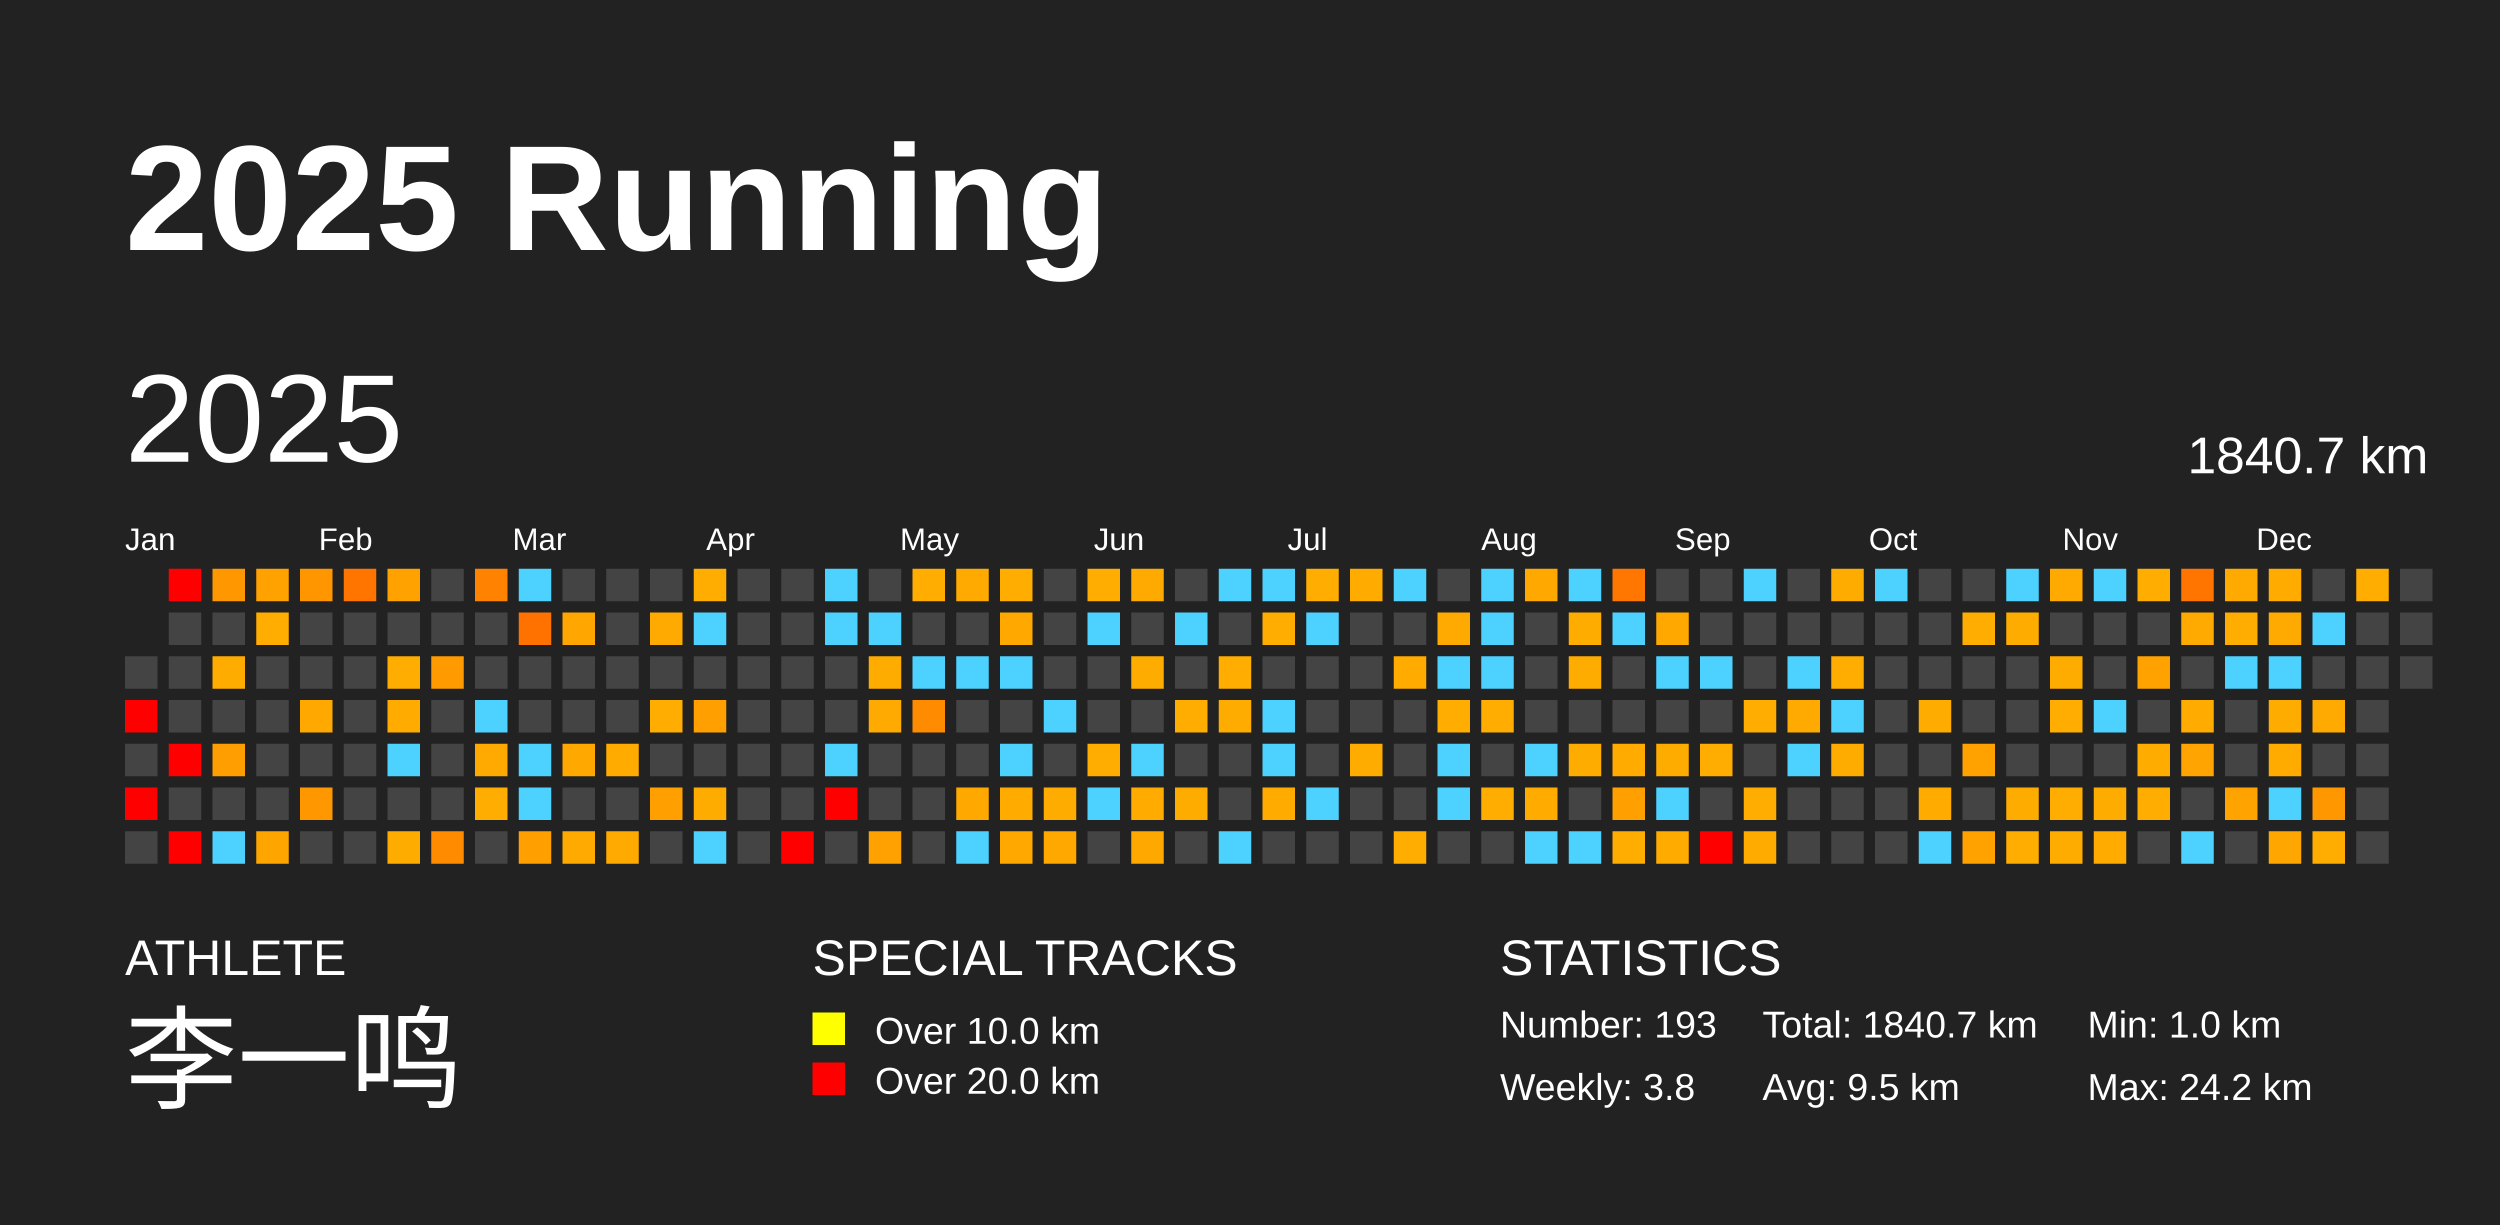
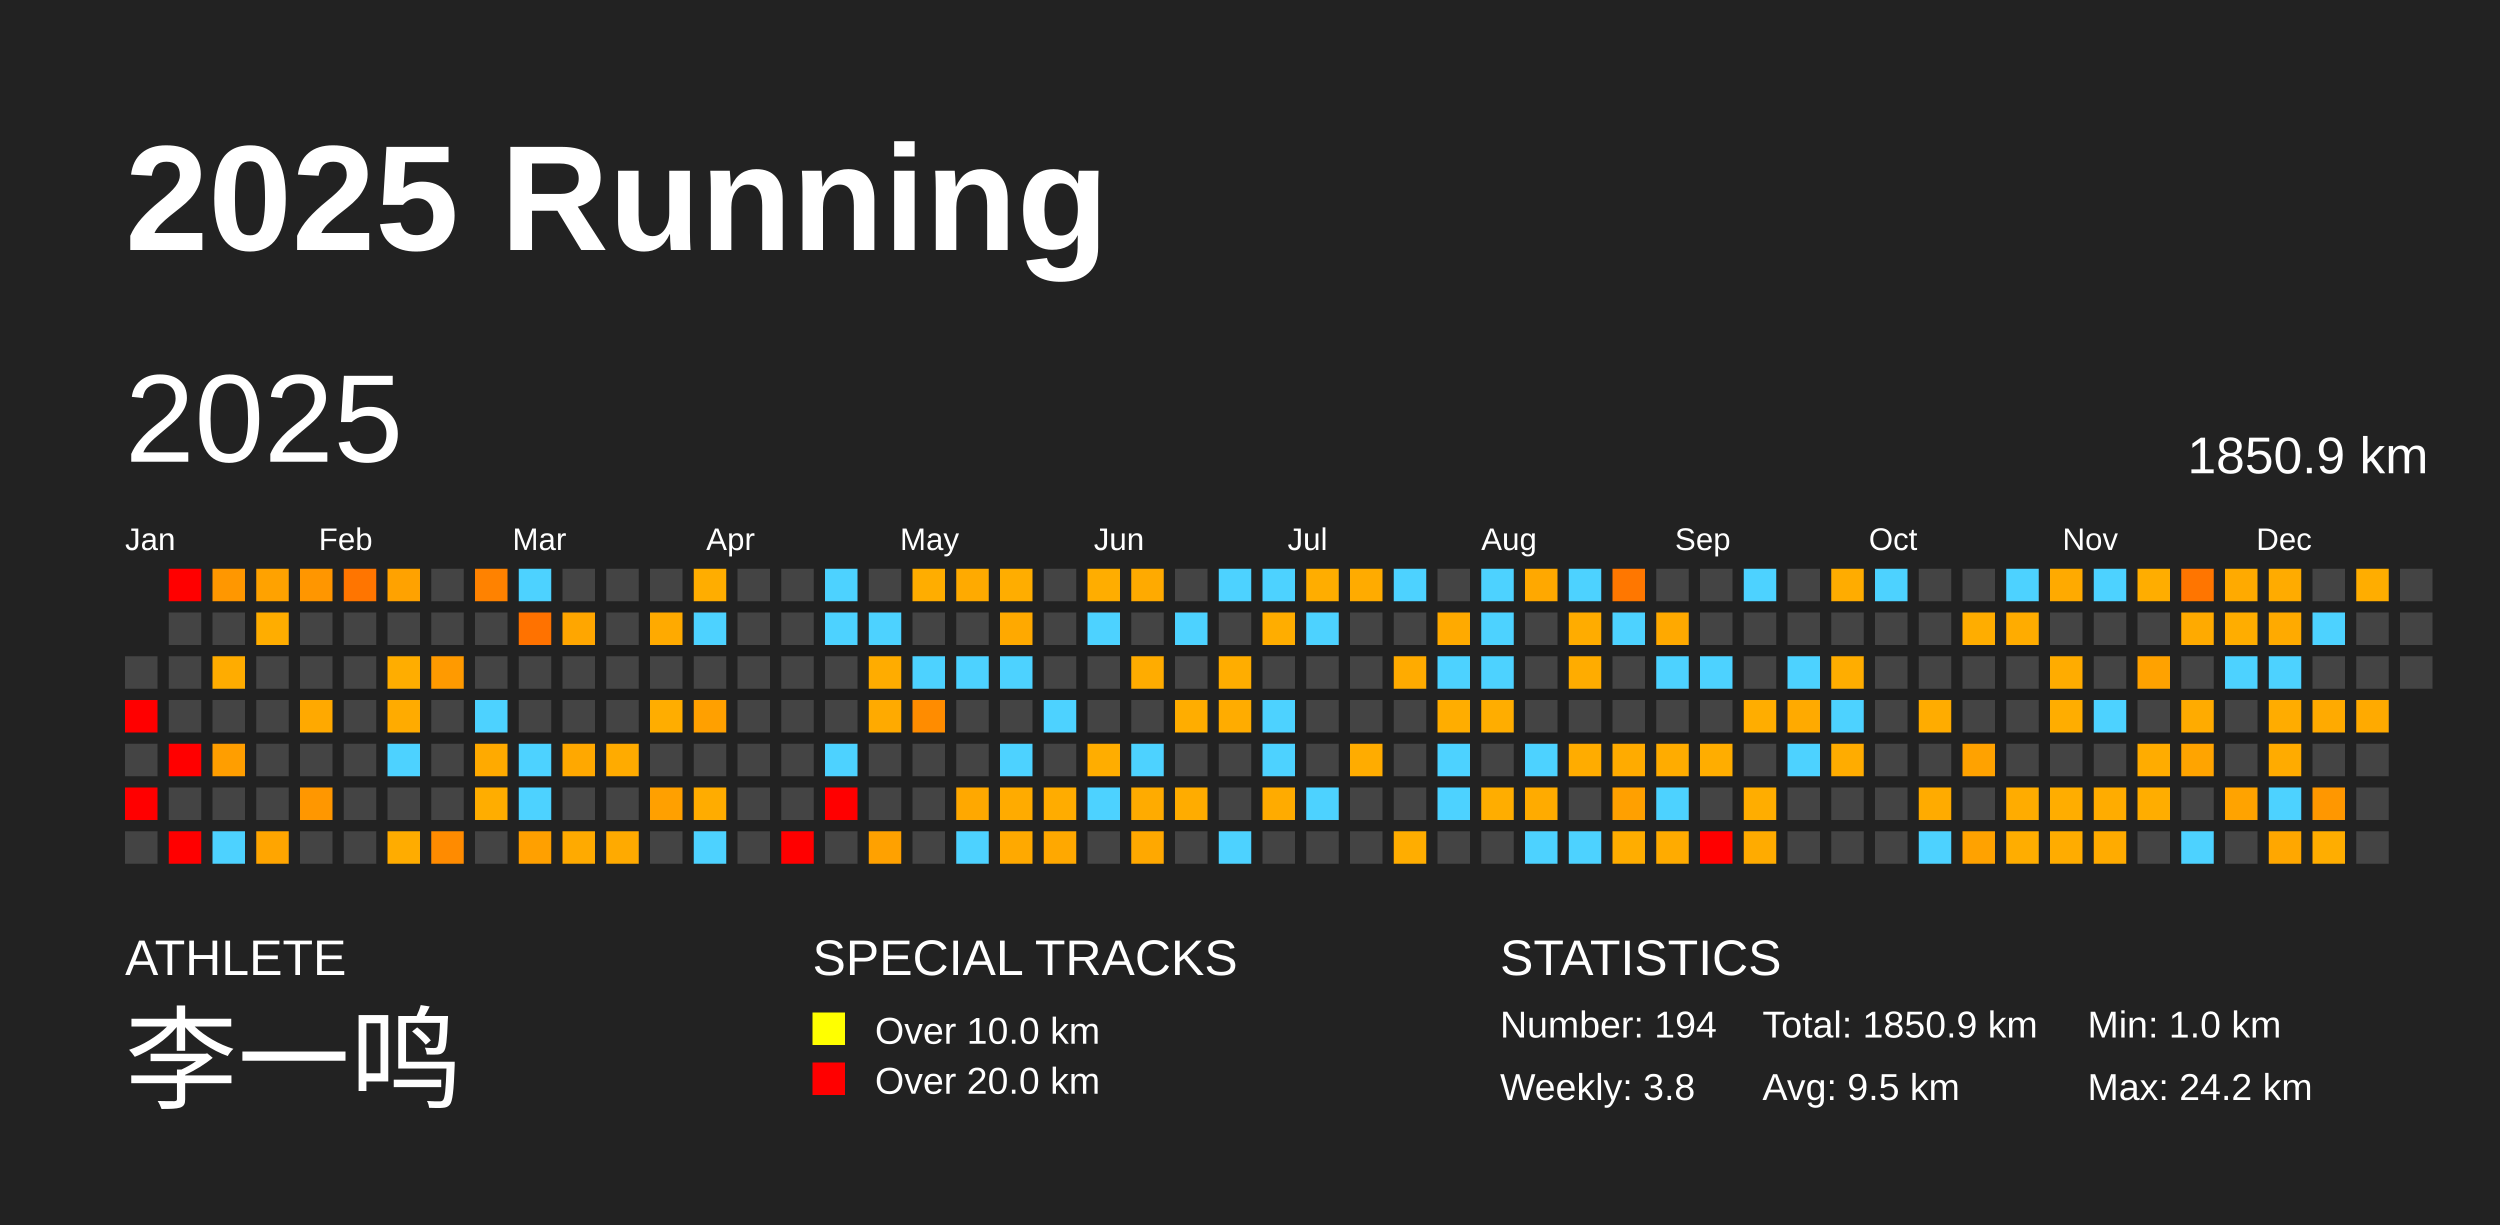
<svg xmlns="http://www.w3.org/2000/svg" baseProfile="full" height="98mm" version="1.1" viewBox="0,0,200,98" width="200mm">
  <defs />
  <rect fill="#222222" height="98" width="200" x="0" y="0" />
  <text fill="#FFFFFF" style="font-size:12px; font-family:Arial; font-weight:bold;" x="10" y="20">2025 Running</text>
  <text fill="#FFFFFF" style="font-size:4px; font-family:Arial" x="10" y="78">ATHLETE</text>
  <text fill="#FFFFFF" style="font-size:9px; font-family:Arial" x="10" y="88">李一鸣</text>
  <text fill="#FFFFFF" style="font-size:4px; font-family:Arial" x="65" y="78">SPECIAL TRACKS</text>
  <rect fill="yellow" height="2.6" width="2.6" x="65" y="81" />
  <text fill="#FFFFFF" style="font-size:3px; font-family:Arial" x="70" y="83.5">Over 10.0 km</text>
  <rect fill="red" height="2.6" width="2.6" x="65" y="85" />
  <text fill="#FFFFFF" style="font-size:3px; font-family:Arial" x="70" y="87.5">Over 20.0 km</text>
  <text fill="#FFFFFF" style="font-size:4px; font-family:Arial" x="120" y="78">STATISTICS</text>
-   <text fill="#FFFFFF" style="font-size:3px; font-family:Arial" x="120" y="83">Number: 193</text>
+   <text fill="#FFFFFF" style="font-size:3px; font-family:Arial" x="120" y="83">Number: 194</text>
  <text fill="#FFFFFF" style="font-size:3px; font-family:Arial" x="120" y="88">Weekly: 3.8</text>
-   <text fill="#FFFFFF" style="font-size:3px; font-family:Arial" x="141" y="83">Total: 1840.7 km</text>
+   <text fill="#FFFFFF" style="font-size:3px; font-family:Arial" x="141" y="83">Total: 1850.9 km</text>
  <text fill="#FFFFFF" style="font-size:3px; font-family:Arial" x="141" y="88">Avg: 9.5 km</text>
  <text fill="#FFFFFF" style="font-size:3px; font-family:Arial" x="167" y="83">Min: 1.0 km</text>
  <text fill="#FFFFFF" style="font-size:3px; font-family:Arial" x="167" y="88">Max: 24.2 km</text>
  <text dominant-baseline="hanging" fill="#FFFFFF" style="font-size:10.0px; font-family:Arial;" x="10" y="30">2025</text>
-   <text dominant-baseline="hanging" fill="#FFFFFF" style="font-size:4.125px; font-family:Arial;" x="175" y="35">1840.7 km</text>
+   <text dominant-baseline="hanging" fill="#FFFFFF" style="font-size:4.125px; font-family:Arial;" x="175" y="35">1850.9 km</text>
  <text fill="#FFFFFF" style="font-size:2.5px; font-family:Arial" x="10.0" y="44">Jan</text>
  <text fill="#FFFFFF" style="font-size:2.5px; font-family:Arial" x="25.5" y="44">Feb</text>
  <text fill="#FFFFFF" style="font-size:2.5px; font-family:Arial" x="41.0" y="44">Mar</text>
  <text fill="#FFFFFF" style="font-size:2.5px; font-family:Arial" x="56.5" y="44">Apr</text>
  <text fill="#FFFFFF" style="font-size:2.5px; font-family:Arial" x="72.0" y="44">May</text>
  <text fill="#FFFFFF" style="font-size:2.5px; font-family:Arial" x="87.5" y="44">Jun</text>
  <text fill="#FFFFFF" style="font-size:2.5px; font-family:Arial" x="103.0" y="44">Jul</text>
  <text fill="#FFFFFF" style="font-size:2.5px; font-family:Arial" x="118.5" y="44">Aug</text>
  <text fill="#FFFFFF" style="font-size:2.5px; font-family:Arial" x="134.0" y="44">Sep</text>
  <text fill="#FFFFFF" style="font-size:2.5px; font-family:Arial" x="149.5" y="44">Oct</text>
  <text fill="#FFFFFF" style="font-size:2.5px; font-family:Arial" x="165.0" y="44">Nov</text>
  <text fill="#FFFFFF" style="font-size:2.5px; font-family:Arial" x="180.5" y="44">Dec</text>
  <rect fill="#444444" height="2.6" width="2.6" x="10.0" y="52.5" />
  <rect fill="red" height="2.6" width="2.6" x="10.0" y="56.0" />
  <rect fill="#444444" height="2.6" width="2.6" x="10.0" y="59.5" />
  <rect fill="red" height="2.6" width="2.6" x="10.0" y="63.0" />
  <rect fill="#444444" height="2.6" width="2.6" x="10.0" y="66.5" />
  <rect fill="red" height="2.6" width="2.6" x="13.5" y="45.5" />
  <rect fill="#444444" height="2.6" width="2.6" x="13.5" y="49.0" />
  <rect fill="#444444" height="2.6" width="2.6" x="13.5" y="52.5" />
  <rect fill="#444444" height="2.6" width="2.6" x="13.5" y="56.0" />
  <rect fill="red" height="2.6" width="2.6" x="13.5" y="59.5" />
  <rect fill="#444444" height="2.6" width="2.6" x="13.5" y="63.0" />
  <rect fill="red" height="2.6" width="2.6" x="13.5" y="66.5" />
  <rect fill="#ff9700" height="2.6" width="2.6" x="17.0" y="45.5" />
  <rect fill="#444444" height="2.6" width="2.6" x="17.0" y="49.0" />
  <rect fill="#ffac00" height="2.6" width="2.6" x="17.0" y="52.5" />
  <rect fill="#444444" height="2.6" width="2.6" x="17.0" y="56.0" />
  <rect fill="#ff9e00" height="2.6" width="2.6" x="17.0" y="59.5" />
  <rect fill="#444444" height="2.6" width="2.6" x="17.0" y="63.0" />
  <rect fill="#4dd2ff" height="2.6" width="2.6" x="17.0" y="66.5" />
  <rect fill="#ffa200" height="2.6" width="2.6" x="20.5" y="45.5" />
  <rect fill="#ffad00" height="2.6" width="2.6" x="20.5" y="49.0" />
  <rect fill="#444444" height="2.6" width="2.6" x="20.5" y="52.5" />
  <rect fill="#444444" height="2.6" width="2.6" x="20.5" y="56.0" />
  <rect fill="#444444" height="2.6" width="2.6" x="20.5" y="59.5" />
  <rect fill="#444444" height="2.6" width="2.6" x="20.5" y="63.0" />
  <rect fill="#ffa500" height="2.6" width="2.6" x="20.5" y="66.5" />
  <rect fill="#ff9600" height="2.6" width="2.6" x="24.0" y="45.5" />
  <rect fill="#444444" height="2.6" width="2.6" x="24.0" y="49.0" />
  <rect fill="#444444" height="2.6" width="2.6" x="24.0" y="52.5" />
  <rect fill="#ffa900" height="2.6" width="2.6" x="24.0" y="56.0" />
  <rect fill="#444444" height="2.6" width="2.6" x="24.0" y="59.5" />
  <rect fill="#ff9700" height="2.6" width="2.6" x="24.0" y="63.0" />
  <rect fill="#444444" height="2.6" width="2.6" x="24.0" y="66.5" />
  <rect fill="#ff7500" height="2.6" width="2.6" x="27.5" y="45.5" />
  <rect fill="#444444" height="2.6" width="2.6" x="27.5" y="49.0" />
  <rect fill="#444444" height="2.6" width="2.6" x="27.5" y="52.5" />
  <rect fill="#444444" height="2.6" width="2.6" x="27.5" y="56.0" />
  <rect fill="#444444" height="2.6" width="2.6" x="27.5" y="59.5" />
  <rect fill="#444444" height="2.6" width="2.6" x="27.5" y="63.0" />
  <rect fill="#444444" height="2.6" width="2.6" x="27.5" y="66.5" />
  <rect fill="#ffa200" height="2.6" width="2.6" x="31.0" y="45.5" />
  <rect fill="#444444" height="2.6" width="2.6" x="31.0" y="49.0" />
  <rect fill="#ffad00" height="2.6" width="2.6" x="31.0" y="52.5" />
  <rect fill="#ffab00" height="2.6" width="2.6" x="31.0" y="56.0" />
  <rect fill="#4dd2ff" height="2.6" width="2.6" x="31.0" y="59.5" />
  <rect fill="#444444" height="2.6" width="2.6" x="31.0" y="63.0" />
  <rect fill="#ffac00" height="2.6" width="2.6" x="31.0" y="66.5" />
  <rect fill="#444444" height="2.6" width="2.6" x="34.5" y="45.5" />
  <rect fill="#444444" height="2.6" width="2.6" x="34.5" y="49.0" />
  <rect fill="#ff9a00" height="2.6" width="2.6" x="34.5" y="52.5" />
  <rect fill="#444444" height="2.6" width="2.6" x="34.5" y="56.0" />
  <rect fill="#444444" height="2.6" width="2.6" x="34.5" y="59.5" />
  <rect fill="#444444" height="2.6" width="2.6" x="34.5" y="63.0" />
  <rect fill="#ff8b00" height="2.6" width="2.6" x="34.5" y="66.5" />
  <rect fill="#ff8200" height="2.6" width="2.6" x="38.0" y="45.5" />
  <rect fill="#444444" height="2.6" width="2.6" x="38.0" y="49.0" />
  <rect fill="#444444" height="2.6" width="2.6" x="38.0" y="52.5" />
  <rect fill="#4dd2ff" height="2.6" width="2.6" x="38.0" y="56.0" />
  <rect fill="#ffaa00" height="2.6" width="2.6" x="38.0" y="59.5" />
  <rect fill="#ffad00" height="2.6" width="2.6" x="38.0" y="63.0" />
  <rect fill="#444444" height="2.6" width="2.6" x="38.0" y="66.5" />
  <rect fill="#4dd2ff" height="2.6" width="2.6" x="41.5" y="45.5" />
  <rect fill="#ff7200" height="2.6" width="2.6" x="41.5" y="49.0" />
  <rect fill="#444444" height="2.6" width="2.6" x="41.5" y="52.5" />
  <rect fill="#444444" height="2.6" width="2.6" x="41.5" y="56.0" />
  <rect fill="#4dd2ff" height="2.6" width="2.6" x="41.5" y="59.5" />
  <rect fill="#4dd2ff" height="2.6" width="2.6" x="41.5" y="63.0" />
  <rect fill="#ffa000" height="2.6" width="2.6" x="41.5" y="66.5" />
  <rect fill="#444444" height="2.6" width="2.6" x="45.0" y="45.5" />
  <rect fill="#ffa600" height="2.6" width="2.6" x="45.0" y="49.0" />
  <rect fill="#444444" height="2.6" width="2.6" x="45.0" y="52.5" />
  <rect fill="#444444" height="2.6" width="2.6" x="45.0" y="56.0" />
  <rect fill="#ffa800" height="2.6" width="2.6" x="45.0" y="59.5" />
  <rect fill="#444444" height="2.6" width="2.6" x="45.0" y="63.0" />
  <rect fill="#ffaa00" height="2.6" width="2.6" x="45.0" y="66.5" />
  <rect fill="#444444" height="2.6" width="2.6" x="48.5" y="45.5" />
  <rect fill="#444444" height="2.6" width="2.6" x="48.5" y="49.0" />
  <rect fill="#444444" height="2.6" width="2.6" x="48.5" y="52.5" />
  <rect fill="#444444" height="2.6" width="2.6" x="48.5" y="56.0" />
  <rect fill="#ffab00" height="2.6" width="2.6" x="48.5" y="59.5" />
  <rect fill="#444444" height="2.6" width="2.6" x="48.5" y="63.0" />
  <rect fill="#ffaa00" height="2.6" width="2.6" x="48.5" y="66.5" />
  <rect fill="#444444" height="2.6" width="2.6" x="52.0" y="45.5" />
  <rect fill="#ffaa00" height="2.6" width="2.6" x="52.0" y="49.0" />
  <rect fill="#444444" height="2.6" width="2.6" x="52.0" y="52.5" />
  <rect fill="#ffad00" height="2.6" width="2.6" x="52.0" y="56.0" />
  <rect fill="#444444" height="2.6" width="2.6" x="52.0" y="59.5" />
  <rect fill="#ffa000" height="2.6" width="2.6" x="52.0" y="63.0" />
  <rect fill="#444444" height="2.6" width="2.6" x="52.0" y="66.5" />
  <rect fill="#ffad00" height="2.6" width="2.6" x="55.5" y="45.5" />
  <rect fill="#4dd2ff" height="2.6" width="2.6" x="55.5" y="49.0" />
  <rect fill="#444444" height="2.6" width="2.6" x="55.5" y="52.5" />
  <rect fill="#ffa000" height="2.6" width="2.6" x="55.5" y="56.0" />
  <rect fill="#444444" height="2.6" width="2.6" x="55.5" y="59.5" />
  <rect fill="#ffac00" height="2.6" width="2.6" x="55.5" y="63.0" />
  <rect fill="#4dd2ff" height="2.6" width="2.6" x="55.5" y="66.5" />
  <rect fill="#444444" height="2.6" width="2.6" x="59.0" y="45.5" />
  <rect fill="#444444" height="2.6" width="2.6" x="59.0" y="49.0" />
  <rect fill="#444444" height="2.6" width="2.6" x="59.0" y="52.5" />
  <rect fill="#444444" height="2.6" width="2.6" x="59.0" y="56.0" />
  <rect fill="#444444" height="2.6" width="2.6" x="59.0" y="59.5" />
  <rect fill="#444444" height="2.6" width="2.6" x="59.0" y="63.0" />
  <rect fill="#444444" height="2.6" width="2.6" x="59.0" y="66.5" />
  <rect fill="#444444" height="2.6" width="2.6" x="62.5" y="45.5" />
  <rect fill="#444444" height="2.6" width="2.6" x="62.5" y="49.0" />
  <rect fill="#444444" height="2.6" width="2.6" x="62.5" y="52.5" />
  <rect fill="#444444" height="2.6" width="2.6" x="62.5" y="56.0" />
  <rect fill="#444444" height="2.6" width="2.6" x="62.5" y="59.5" />
  <rect fill="#444444" height="2.6" width="2.6" x="62.5" y="63.0" />
  <rect fill="red" height="2.6" width="2.6" x="62.5" y="66.5" />
  <rect fill="#4dd2ff" height="2.6" width="2.6" x="66.0" y="45.5" />
  <rect fill="#4dd2ff" height="2.6" width="2.6" x="66.0" y="49.0" />
  <rect fill="#444444" height="2.6" width="2.6" x="66.0" y="52.5" />
  <rect fill="#444444" height="2.6" width="2.6" x="66.0" y="56.0" />
  <rect fill="#4dd2ff" height="2.6" width="2.6" x="66.0" y="59.5" />
  <rect fill="red" height="2.6" width="2.6" x="66.0" y="63.0" />
  <rect fill="#444444" height="2.6" width="2.6" x="66.0" y="66.5" />
  <rect fill="#444444" height="2.6" width="2.6" x="69.5" y="45.5" />
  <rect fill="#4dd2ff" height="2.6" width="2.6" x="69.5" y="49.0" />
  <rect fill="#ffac00" height="2.6" width="2.6" x="69.5" y="52.5" />
  <rect fill="#ffaa00" height="2.6" width="2.6" x="69.5" y="56.0" />
  <rect fill="#444444" height="2.6" width="2.6" x="69.5" y="59.5" />
  <rect fill="#444444" height="2.6" width="2.6" x="69.5" y="63.0" />
  <rect fill="#ffa100" height="2.6" width="2.6" x="69.5" y="66.5" />
  <rect fill="#ffad00" height="2.6" width="2.6" x="73.0" y="45.5" />
  <rect fill="#444444" height="2.6" width="2.6" x="73.0" y="49.0" />
  <rect fill="#4dd2ff" height="2.6" width="2.6" x="73.0" y="52.5" />
  <rect fill="#ff8c00" height="2.6" width="2.6" x="73.0" y="56.0" />
  <rect fill="#444444" height="2.6" width="2.6" x="73.0" y="59.5" />
  <rect fill="#444444" height="2.6" width="2.6" x="73.0" y="63.0" />
  <rect fill="#444444" height="2.6" width="2.6" x="73.0" y="66.5" />
  <rect fill="#ffaa00" height="2.6" width="2.6" x="76.5" y="45.5" />
  <rect fill="#444444" height="2.6" width="2.6" x="76.5" y="49.0" />
  <rect fill="#4dd2ff" height="2.6" width="2.6" x="76.5" y="52.5" />
  <rect fill="#444444" height="2.6" width="2.6" x="76.5" y="56.0" />
  <rect fill="#444444" height="2.6" width="2.6" x="76.5" y="59.5" />
  <rect fill="#ffa800" height="2.6" width="2.6" x="76.5" y="63.0" />
  <rect fill="#4dd2ff" height="2.6" width="2.6" x="76.5" y="66.5" />
  <rect fill="#ffad00" height="2.6" width="2.6" x="80.0" y="45.5" />
  <rect fill="#ffa900" height="2.6" width="2.6" x="80.0" y="49.0" />
  <rect fill="#4dd2ff" height="2.6" width="2.6" x="80.0" y="52.5" />
  <rect fill="#444444" height="2.6" width="2.6" x="80.0" y="56.0" />
  <rect fill="#4dd2ff" height="2.6" width="2.6" x="80.0" y="59.5" />
  <rect fill="#ffab00" height="2.6" width="2.6" x="80.0" y="63.0" />
  <rect fill="#ffa900" height="2.6" width="2.6" x="80.0" y="66.5" />
  <rect fill="#444444" height="2.6" width="2.6" x="83.5" y="45.5" />
  <rect fill="#444444" height="2.6" width="2.6" x="83.5" y="49.0" />
  <rect fill="#444444" height="2.6" width="2.6" x="83.5" y="52.5" />
  <rect fill="#4dd2ff" height="2.6" width="2.6" x="83.5" y="56.0" />
  <rect fill="#444444" height="2.6" width="2.6" x="83.5" y="59.5" />
  <rect fill="#ffac00" height="2.6" width="2.6" x="83.5" y="63.0" />
  <rect fill="#ffa800" height="2.6" width="2.6" x="83.5" y="66.5" />
  <rect fill="#ffad00" height="2.6" width="2.6" x="87.0" y="45.5" />
  <rect fill="#4dd2ff" height="2.6" width="2.6" x="87.0" y="49.0" />
  <rect fill="#444444" height="2.6" width="2.6" x="87.0" y="52.5" />
  <rect fill="#444444" height="2.6" width="2.6" x="87.0" y="56.0" />
  <rect fill="#ffad00" height="2.6" width="2.6" x="87.0" y="59.5" />
  <rect fill="#4dd2ff" height="2.6" width="2.6" x="87.0" y="63.0" />
  <rect fill="#444444" height="2.6" width="2.6" x="87.0" y="66.5" />
  <rect fill="#ffaa00" height="2.6" width="2.6" x="90.5" y="45.5" />
  <rect fill="#444444" height="2.6" width="2.6" x="90.5" y="49.0" />
  <rect fill="#ffac00" height="2.6" width="2.6" x="90.5" y="52.5" />
  <rect fill="#444444" height="2.6" width="2.6" x="90.5" y="56.0" />
  <rect fill="#4dd2ff" height="2.6" width="2.6" x="90.5" y="59.5" />
  <rect fill="#ffab00" height="2.6" width="2.6" x="90.5" y="63.0" />
  <rect fill="#ffa800" height="2.6" width="2.6" x="90.5" y="66.5" />
  <rect fill="#444444" height="2.6" width="2.6" x="94.0" y="45.5" />
  <rect fill="#4dd2ff" height="2.6" width="2.6" x="94.0" y="49.0" />
  <rect fill="#444444" height="2.6" width="2.6" x="94.0" y="52.5" />
  <rect fill="#ffad00" height="2.6" width="2.6" x="94.0" y="56.0" />
  <rect fill="#444444" height="2.6" width="2.6" x="94.0" y="59.5" />
  <rect fill="#ffac00" height="2.6" width="2.6" x="94.0" y="63.0" />
  <rect fill="#444444" height="2.6" width="2.6" x="94.0" y="66.5" />
  <rect fill="#4dd2ff" height="2.6" width="2.6" x="97.5" y="45.5" />
  <rect fill="#444444" height="2.6" width="2.6" x="97.5" y="49.0" />
  <rect fill="#ffad00" height="2.6" width="2.6" x="97.5" y="52.5" />
  <rect fill="#ffac00" height="2.6" width="2.6" x="97.5" y="56.0" />
  <rect fill="#444444" height="2.6" width="2.6" x="97.5" y="59.5" />
  <rect fill="#444444" height="2.6" width="2.6" x="97.5" y="63.0" />
  <rect fill="#4dd2ff" height="2.6" width="2.6" x="97.5" y="66.5" />
  <rect fill="#4dd2ff" height="2.6" width="2.6" x="101.0" y="45.5" />
  <rect fill="#ffad00" height="2.6" width="2.6" x="101.0" y="49.0" />
  <rect fill="#444444" height="2.6" width="2.6" x="101.0" y="52.5" />
  <rect fill="#4dd2ff" height="2.6" width="2.6" x="101.0" y="56.0" />
  <rect fill="#4dd2ff" height="2.6" width="2.6" x="101.0" y="59.5" />
  <rect fill="#ffab00" height="2.6" width="2.6" x="101.0" y="63.0" />
  <rect fill="#444444" height="2.6" width="2.6" x="101.0" y="66.5" />
  <rect fill="#ffad00" height="2.6" width="2.6" x="104.5" y="45.5" />
  <rect fill="#4dd2ff" height="2.6" width="2.6" x="104.5" y="49.0" />
  <rect fill="#444444" height="2.6" width="2.6" x="104.5" y="52.5" />
  <rect fill="#444444" height="2.6" width="2.6" x="104.5" y="56.0" />
  <rect fill="#444444" height="2.6" width="2.6" x="104.5" y="59.5" />
  <rect fill="#4dd2ff" height="2.6" width="2.6" x="104.5" y="63.0" />
  <rect fill="#444444" height="2.6" width="2.6" x="104.5" y="66.5" />
  <rect fill="#ffab00" height="2.6" width="2.6" x="108.0" y="45.5" />
  <rect fill="#444444" height="2.6" width="2.6" x="108.0" y="49.0" />
  <rect fill="#444444" height="2.6" width="2.6" x="108.0" y="52.5" />
  <rect fill="#444444" height="2.6" width="2.6" x="108.0" y="56.0" />
  <rect fill="#ffac00" height="2.6" width="2.6" x="108.0" y="59.5" />
  <rect fill="#444444" height="2.6" width="2.6" x="108.0" y="63.0" />
  <rect fill="#444444" height="2.6" width="2.6" x="108.0" y="66.5" />
  <rect fill="#4dd2ff" height="2.6" width="2.6" x="111.5" y="45.5" />
  <rect fill="#444444" height="2.6" width="2.6" x="111.5" y="49.0" />
  <rect fill="#ffab00" height="2.6" width="2.6" x="111.5" y="52.5" />
  <rect fill="#444444" height="2.6" width="2.6" x="111.5" y="56.0" />
  <rect fill="#444444" height="2.6" width="2.6" x="111.5" y="59.5" />
  <rect fill="#444444" height="2.6" width="2.6" x="111.5" y="63.0" />
  <rect fill="#ffad00" height="2.6" width="2.6" x="111.5" y="66.5" />
  <rect fill="#444444" height="2.6" width="2.6" x="115.0" y="45.5" />
  <rect fill="#ffaa00" height="2.6" width="2.6" x="115.0" y="49.0" />
  <rect fill="#4dd2ff" height="2.6" width="2.6" x="115.0" y="52.5" />
  <rect fill="#ffad00" height="2.6" width="2.6" x="115.0" y="56.0" />
  <rect fill="#4dd2ff" height="2.6" width="2.6" x="115.0" y="59.5" />
  <rect fill="#4dd2ff" height="2.6" width="2.6" x="115.0" y="63.0" />
  <rect fill="#444444" height="2.6" width="2.6" x="115.0" y="66.5" />
  <rect fill="#4dd2ff" height="2.6" width="2.6" x="118.5" y="45.5" />
  <rect fill="#4dd2ff" height="2.6" width="2.6" x="118.5" y="49.0" />
  <rect fill="#4dd2ff" height="2.6" width="2.6" x="118.5" y="52.5" />
  <rect fill="#ffad00" height="2.6" width="2.6" x="118.5" y="56.0" />
  <rect fill="#444444" height="2.6" width="2.6" x="118.5" y="59.5" />
  <rect fill="#ffad00" height="2.6" width="2.6" x="118.5" y="63.0" />
  <rect fill="#444444" height="2.6" width="2.6" x="118.5" y="66.5" />
  <rect fill="#ffa800" height="2.6" width="2.6" x="122.0" y="45.5" />
  <rect fill="#444444" height="2.6" width="2.6" x="122.0" y="49.0" />
  <rect fill="#444444" height="2.6" width="2.6" x="122.0" y="52.5" />
  <rect fill="#444444" height="2.6" width="2.6" x="122.0" y="56.0" />
  <rect fill="#4dd2ff" height="2.6" width="2.6" x="122.0" y="59.5" />
  <rect fill="#ffab00" height="2.6" width="2.6" x="122.0" y="63.0" />
  <rect fill="#4dd2ff" height="2.6" width="2.6" x="122.0" y="66.5" />
  <rect fill="#4dd2ff" height="2.6" width="2.6" x="125.5" y="45.5" />
  <rect fill="#ffac00" height="2.6" width="2.6" x="125.5" y="49.0" />
  <rect fill="#ffac00" height="2.6" width="2.6" x="125.5" y="52.5" />
  <rect fill="#444444" height="2.6" width="2.6" x="125.5" y="56.0" />
  <rect fill="#ffac00" height="2.6" width="2.6" x="125.5" y="59.5" />
  <rect fill="#444444" height="2.6" width="2.6" x="125.5" y="63.0" />
  <rect fill="#4dd2ff" height="2.6" width="2.6" x="125.5" y="66.5" />
  <rect fill="#ff7700" height="2.6" width="2.6" x="129.0" y="45.5" />
  <rect fill="#4dd2ff" height="2.6" width="2.6" x="129.0" y="49.0" />
  <rect fill="#444444" height="2.6" width="2.6" x="129.0" y="52.5" />
  <rect fill="#444444" height="2.6" width="2.6" x="129.0" y="56.0" />
  <rect fill="#ffab00" height="2.6" width="2.6" x="129.0" y="59.5" />
  <rect fill="#ffa000" height="2.6" width="2.6" x="129.0" y="63.0" />
  <rect fill="#ffad00" height="2.6" width="2.6" x="129.0" y="66.5" />
  <rect fill="#444444" height="2.6" width="2.6" x="132.5" y="45.5" />
  <rect fill="#ffa900" height="2.6" width="2.6" x="132.5" y="49.0" />
  <rect fill="#4dd2ff" height="2.6" width="2.6" x="132.5" y="52.5" />
  <rect fill="#444444" height="2.6" width="2.6" x="132.5" y="56.0" />
  <rect fill="#ffac00" height="2.6" width="2.6" x="132.5" y="59.5" />
  <rect fill="#4dd2ff" height="2.6" width="2.6" x="132.5" y="63.0" />
  <rect fill="#ffab00" height="2.6" width="2.6" x="132.5" y="66.5" />
  <rect fill="#444444" height="2.6" width="2.6" x="136.0" y="45.5" />
  <rect fill="#444444" height="2.6" width="2.6" x="136.0" y="49.0" />
  <rect fill="#4dd2ff" height="2.6" width="2.6" x="136.0" y="52.5" />
  <rect fill="#444444" height="2.6" width="2.6" x="136.0" y="56.0" />
  <rect fill="#ffad00" height="2.6" width="2.6" x="136.0" y="59.5" />
  <rect fill="#444444" height="2.6" width="2.6" x="136.0" y="63.0" />
  <rect fill="red" height="2.6" width="2.6" x="136.0" y="66.5" />
  <rect fill="#4dd2ff" height="2.6" width="2.6" x="139.5" y="45.5" />
  <rect fill="#444444" height="2.6" width="2.6" x="139.5" y="49.0" />
  <rect fill="#444444" height="2.6" width="2.6" x="139.5" y="52.5" />
  <rect fill="#ffad00" height="2.6" width="2.6" x="139.5" y="56.0" />
  <rect fill="#444444" height="2.6" width="2.6" x="139.5" y="59.5" />
  <rect fill="#ffad00" height="2.6" width="2.6" x="139.5" y="63.0" />
  <rect fill="#ffab00" height="2.6" width="2.6" x="139.5" y="66.5" />
  <rect fill="#444444" height="2.6" width="2.6" x="143.0" y="45.5" />
  <rect fill="#444444" height="2.6" width="2.6" x="143.0" y="49.0" />
  <rect fill="#4dd2ff" height="2.6" width="2.6" x="143.0" y="52.5" />
  <rect fill="#ffaa00" height="2.6" width="2.6" x="143.0" y="56.0" />
  <rect fill="#4dd2ff" height="2.6" width="2.6" x="143.0" y="59.5" />
  <rect fill="#444444" height="2.6" width="2.6" x="143.0" y="63.0" />
  <rect fill="#444444" height="2.6" width="2.6" x="143.0" y="66.5" />
  <rect fill="#ffac00" height="2.6" width="2.6" x="146.5" y="45.5" />
  <rect fill="#444444" height="2.6" width="2.6" x="146.5" y="49.0" />
  <rect fill="#ffad00" height="2.6" width="2.6" x="146.5" y="52.5" />
  <rect fill="#4dd2ff" height="2.6" width="2.6" x="146.5" y="56.0" />
  <rect fill="#ffac00" height="2.6" width="2.6" x="146.5" y="59.5" />
  <rect fill="#444444" height="2.6" width="2.6" x="146.5" y="63.0" />
  <rect fill="#444444" height="2.6" width="2.6" x="146.5" y="66.5" />
  <rect fill="#4dd2ff" height="2.6" width="2.6" x="150.0" y="45.5" />
  <rect fill="#444444" height="2.6" width="2.6" x="150.0" y="49.0" />
  <rect fill="#444444" height="2.6" width="2.6" x="150.0" y="52.5" />
  <rect fill="#444444" height="2.6" width="2.6" x="150.0" y="56.0" />
  <rect fill="#444444" height="2.6" width="2.6" x="150.0" y="59.5" />
  <rect fill="#444444" height="2.6" width="2.6" x="150.0" y="63.0" />
  <rect fill="#444444" height="2.6" width="2.6" x="150.0" y="66.5" />
  <rect fill="#444444" height="2.6" width="2.6" x="153.5" y="45.5" />
  <rect fill="#444444" height="2.6" width="2.6" x="153.5" y="49.0" />
  <rect fill="#444444" height="2.6" width="2.6" x="153.5" y="52.5" />
  <rect fill="#ffac00" height="2.6" width="2.6" x="153.5" y="56.0" />
  <rect fill="#444444" height="2.6" width="2.6" x="153.5" y="59.5" />
  <rect fill="#ffab00" height="2.6" width="2.6" x="153.5" y="63.0" />
  <rect fill="#4dd2ff" height="2.6" width="2.6" x="153.5" y="66.5" />
  <rect fill="#444444" height="2.6" width="2.6" x="157.0" y="45.5" />
  <rect fill="#ffad00" height="2.6" width="2.6" x="157.0" y="49.0" />
  <rect fill="#444444" height="2.6" width="2.6" x="157.0" y="52.5" />
  <rect fill="#444444" height="2.6" width="2.6" x="157.0" y="56.0" />
  <rect fill="#ffa200" height="2.6" width="2.6" x="157.0" y="59.5" />
  <rect fill="#444444" height="2.6" width="2.6" x="157.0" y="63.0" />
  <rect fill="#ffa200" height="2.6" width="2.6" x="157.0" y="66.5" />
  <rect fill="#4dd2ff" height="2.6" width="2.6" x="160.5" y="45.5" />
  <rect fill="#ffac00" height="2.6" width="2.6" x="160.5" y="49.0" />
  <rect fill="#444444" height="2.6" width="2.6" x="160.5" y="52.5" />
  <rect fill="#444444" height="2.6" width="2.6" x="160.5" y="56.0" />
  <rect fill="#444444" height="2.6" width="2.6" x="160.5" y="59.5" />
  <rect fill="#ffac00" height="2.6" width="2.6" x="160.5" y="63.0" />
  <rect fill="#ffad00" height="2.6" width="2.6" x="160.5" y="66.5" />
  <rect fill="#ffaa00" height="2.6" width="2.6" x="164.0" y="45.5" />
  <rect fill="#444444" height="2.6" width="2.6" x="164.0" y="49.0" />
  <rect fill="#ffac00" height="2.6" width="2.6" x="164.0" y="52.5" />
  <rect fill="#ffad00" height="2.6" width="2.6" x="164.0" y="56.0" />
  <rect fill="#444444" height="2.6" width="2.6" x="164.0" y="59.5" />
  <rect fill="#ffad00" height="2.6" width="2.6" x="164.0" y="63.0" />
  <rect fill="#ffac00" height="2.6" width="2.6" x="164.0" y="66.5" />
  <rect fill="#4dd2ff" height="2.6" width="2.6" x="167.5" y="45.5" />
  <rect fill="#444444" height="2.6" width="2.6" x="167.5" y="49.0" />
  <rect fill="#444444" height="2.6" width="2.6" x="167.5" y="52.5" />
  <rect fill="#4dd2ff" height="2.6" width="2.6" x="167.5" y="56.0" />
  <rect fill="#444444" height="2.6" width="2.6" x="167.5" y="59.5" />
  <rect fill="#ffac00" height="2.6" width="2.6" x="167.5" y="63.0" />
  <rect fill="#ffab00" height="2.6" width="2.6" x="167.5" y="66.5" />
  <rect fill="#ffad00" height="2.6" width="2.6" x="171.0" y="45.5" />
  <rect fill="#444444" height="2.6" width="2.6" x="171.0" y="49.0" />
  <rect fill="#ffa200" height="2.6" width="2.6" x="171.0" y="52.5" />
  <rect fill="#444444" height="2.6" width="2.6" x="171.0" y="56.0" />
  <rect fill="#ffac00" height="2.6" width="2.6" x="171.0" y="59.5" />
  <rect fill="#ffad00" height="2.6" width="2.6" x="171.0" y="63.0" />
  <rect fill="#444444" height="2.6" width="2.6" x="171.0" y="66.5" />
  <rect fill="#ff7500" height="2.6" width="2.6" x="174.5" y="45.5" />
  <rect fill="#ffaa00" height="2.6" width="2.6" x="174.5" y="49.0" />
  <rect fill="#444444" height="2.6" width="2.6" x="174.5" y="52.5" />
  <rect fill="#ffab00" height="2.6" width="2.6" x="174.5" y="56.0" />
  <rect fill="#ffa400" height="2.6" width="2.6" x="174.5" y="59.5" />
  <rect fill="#444444" height="2.6" width="2.6" x="174.5" y="63.0" />
  <rect fill="#4dd2ff" height="2.6" width="2.6" x="174.5" y="66.5" />
  <rect fill="#ffaa00" height="2.6" width="2.6" x="178.0" y="45.5" />
  <rect fill="#ffad00" height="2.6" width="2.6" x="178.0" y="49.0" />
  <rect fill="#4dd2ff" height="2.6" width="2.6" x="178.0" y="52.5" />
  <rect fill="#444444" height="2.6" width="2.6" x="178.0" y="56.0" />
  <rect fill="#444444" height="2.6" width="2.6" x="178.0" y="59.5" />
  <rect fill="#ffa300" height="2.6" width="2.6" x="178.0" y="63.0" />
  <rect fill="#444444" height="2.6" width="2.6" x="178.0" y="66.5" />
  <rect fill="#ffab00" height="2.6" width="2.6" x="181.5" y="45.5" />
  <rect fill="#ffaa00" height="2.6" width="2.6" x="181.5" y="49.0" />
  <rect fill="#4dd2ff" height="2.6" width="2.6" x="181.5" y="52.5" />
  <rect fill="#ffac00" height="2.6" width="2.6" x="181.5" y="56.0" />
  <rect fill="#ffab00" height="2.6" width="2.6" x="181.5" y="59.5" />
  <rect fill="#4dd2ff" height="2.6" width="2.6" x="181.5" y="63.0" />
  <rect fill="#ffa700" height="2.6" width="2.6" x="181.5" y="66.5" />
  <rect fill="#444444" height="2.6" width="2.6" x="185.0" y="45.5" />
  <rect fill="#4dd2ff" height="2.6" width="2.6" x="185.0" y="49.0" />
  <rect fill="#444444" height="2.6" width="2.6" x="185.0" y="52.5" />
  <rect fill="#ffaa00" height="2.6" width="2.6" x="185.0" y="56.0" />
  <rect fill="#444444" height="2.6" width="2.6" x="185.0" y="59.5" />
  <rect fill="#ff9700" height="2.6" width="2.6" x="185.0" y="63.0" />
  <rect fill="#ffad00" height="2.6" width="2.6" x="185.0" y="66.5" />
  <rect fill="#ffad00" height="2.6" width="2.6" x="188.5" y="45.5" />
  <rect fill="#444444" height="2.6" width="2.6" x="188.5" y="49.0" />
  <rect fill="#444444" height="2.6" width="2.6" x="188.5" y="52.5" />
-   <rect fill="#444444" height="2.6" width="2.6" x="188.5" y="56.0" />
+   <rect fill="#ffaa00" height="2.6" width="2.6" x="188.5" y="56.0" />
  <rect fill="#444444" height="2.6" width="2.6" x="188.5" y="59.5" />
  <rect fill="#444444" height="2.6" width="2.6" x="188.5" y="63.0" />
  <rect fill="#444444" height="2.6" width="2.6" x="188.5" y="66.5" />
  <rect fill="#444444" height="2.6" width="2.6" x="192.0" y="45.5" />
  <rect fill="#444444" height="2.6" width="2.6" x="192.0" y="49.0" />
  <rect fill="#444444" height="2.6" width="2.6" x="192.0" y="52.5" />
</svg>
